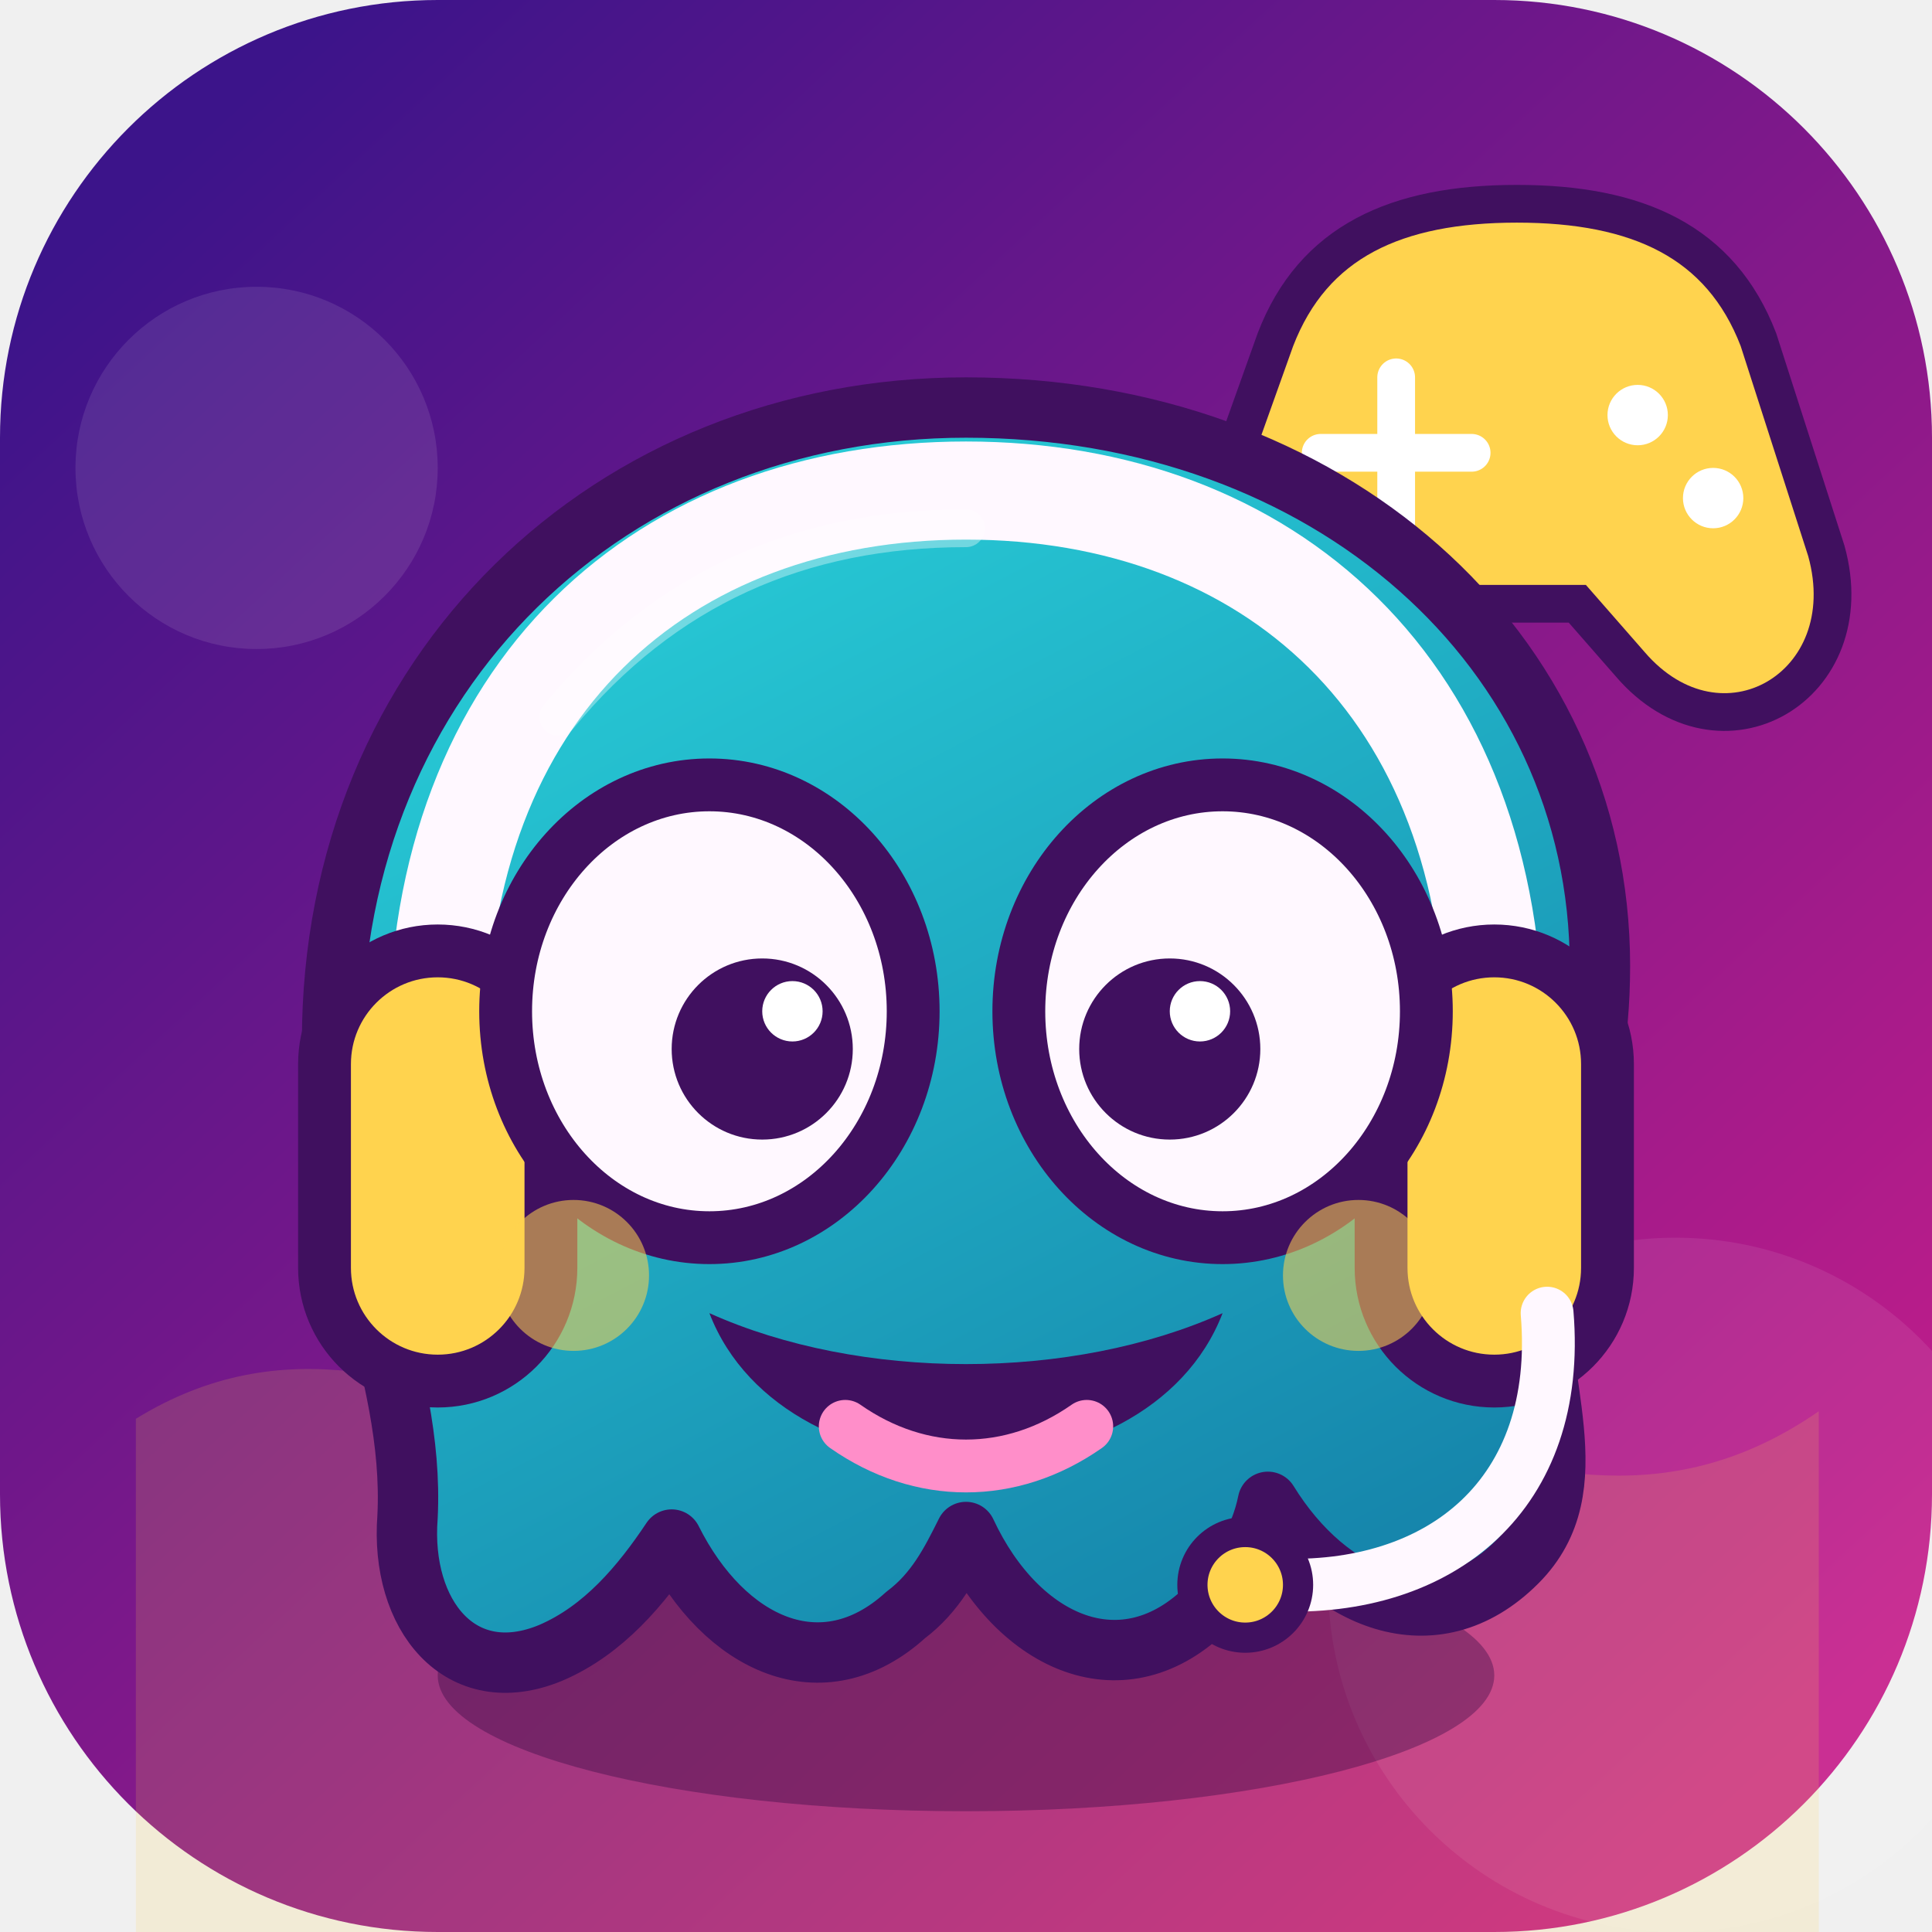
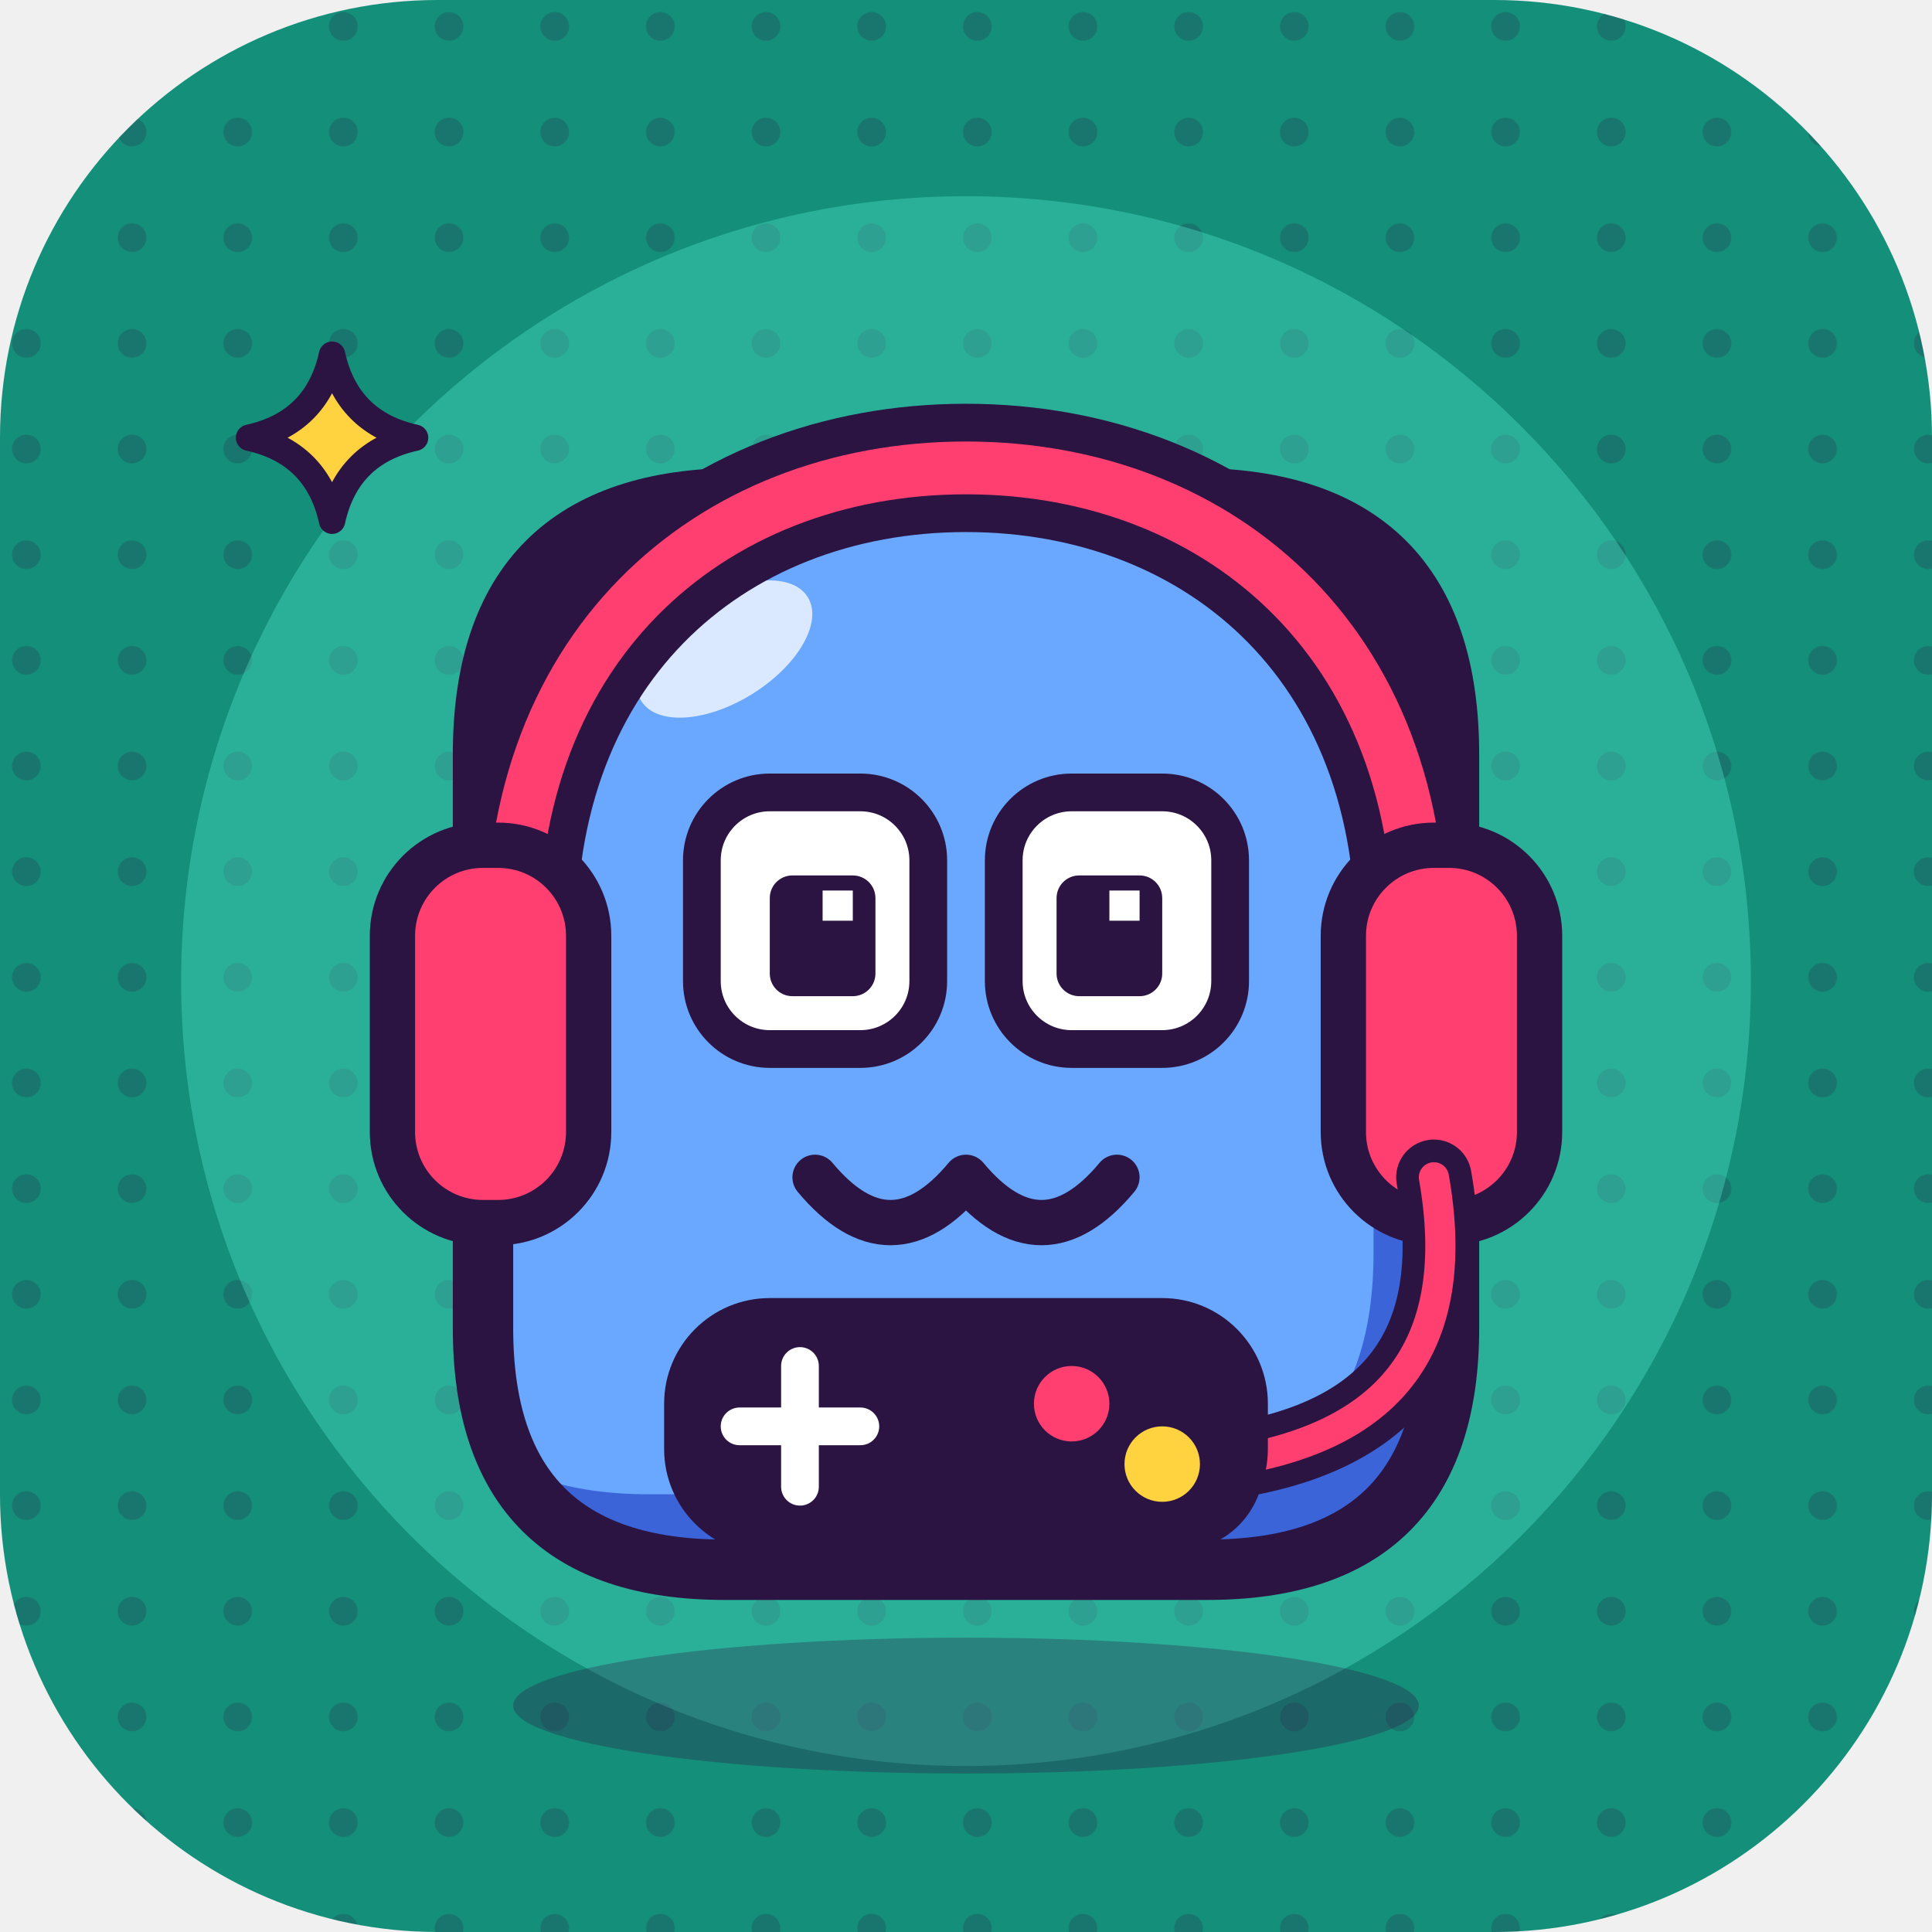
- <svg xmlns="http://www.w3.org/2000/svg" viewBox="0 0 256 256">
+ <svg xmlns="http://www.w3.org/2000/svg" viewBox="0 0 256 256" role="img" aria-label="Mimo player">
  <defs>
-     <linearGradient id="bg" x1="24" y1="20" x2="230" y2="242" gradientUnits="userSpaceOnUse">
-       <stop stop-color="#3c148a" />
-       <stop offset="1" stop-color="#c61d8a" />
-     </linearGradient>
-     <linearGradient id="body" x1="91" y1="70" x2="169" y2="219" gradientUnits="userSpaceOnUse">
-       <stop stop-color="#27c9d5" />
-       <stop offset="1" stop-color="#1583aa" />
-     </linearGradient>
+     <pattern id="dots" width="14" height="14" patternUnits="userSpaceOnUse">
+       <circle cx="3.5" cy="3.5" r="1.9" fill="#2b1442" opacity=".2" />
+     </pattern>
  </defs>
-   <rect width="256" height="256" rx="58" fill="url(#bg)" />
-   <circle cx="34" cy="62" r="24" fill="#fff" opacity=".1" />
-   <circle cx="222" cy="210" r="46" fill="#fff" opacity=".08" />
-   <path d="M18 188c39-24 73 27 112 3 39-25 72 23 111-4v69H18Z" fill="#ffd34e" opacity=".16" />
-   <path d="M169 45c5-13 16-18 32-18s27 5 32 18l9 28c5 18-14 29-26 15l-7-8h-17l-7 8c-12 14-31 3-26-15Z" fill="#ffd34e" stroke="#40105f" stroke-width="5" />
-   <path d="M175 60h20m-10-10v20" stroke="#fff" stroke-width="5" stroke-linecap="round" />
-   <circle cx="217" cy="55" r="4" fill="#fff" />
-   <circle cx="227" cy="66" r="4" fill="#fff" />
-   <ellipse cx="128" cy="222" rx="70" ry="18" fill="#26043d" opacity=".35" />
-   <path d="M128 54c-47 0-84 35-84 84 0 25 11 43 10 63-1 13 7 23 19 18 7-3 12-9 16-15 7 14 20 20 31 10 4-3 6-7 8-11 7 15 21 21 32 10 4-4 7-9 8-14 8 13 22 19 33 8 10-10 2-24 3-39 1-10 8-20 8-40 0-42-36-74-84-74Z" fill="url(#body)" stroke="#40105f" stroke-width="8" stroke-linejoin="round" />
-   <path d="M58 138C58 91 88 65 128 65s70 26 70 73" fill="none" stroke="#fff8ff" stroke-width="13" stroke-linecap="round" />
-   <rect x="43" y="126" width="30" height="57" rx="15" fill="#ffd34e" stroke="#40105f" stroke-width="7" />
-   <rect x="183" y="126" width="30" height="57" rx="15" fill="#ffd34e" stroke="#40105f" stroke-width="7" />
-   <path d="M205 174c2 24-14 37-36 36" fill="none" stroke="#fff8ff" stroke-width="7" stroke-linecap="round" />
-   <circle cx="165" cy="210" r="7" fill="#ffd34e" stroke="#40105f" stroke-width="4" />
-   <ellipse cx="94" cy="134" rx="27" ry="30" fill="#fff8ff" stroke="#40105f" stroke-width="7" />
-   <ellipse cx="162" cy="134" rx="27" ry="30" fill="#fff8ff" stroke="#40105f" stroke-width="7" />
-   <circle cx="101" cy="139" r="12" fill="#40105f" />
-   <circle cx="155" cy="139" r="12" fill="#40105f" />
-   <circle cx="105" cy="134" r="4" fill="#fff" />
-   <circle cx="159" cy="134" r="4" fill="#fff" />
-   <circle cx="76" cy="169" r="10" fill="#ffd34e" opacity=".55" />
-   <circle cx="180" cy="169" r="10" fill="#ffd34e" opacity=".55" />
-   <path d="M94 174c10 26 58 26 68 0-20 9-48 9-68 0Z" fill="#40105f" />
-   <path d="M112 189c10 7 22 7 32 0" fill="none" stroke="#ff8ec9" stroke-width="7" stroke-linecap="round" />
-   <path d="M74 95c14-17 32-25 54-25" fill="none" stroke="#fff" stroke-width="5" stroke-linecap="round" opacity=".35" />
+   <rect width="256" height="256" rx="58" fill="#148f79" />
+   <rect width="256" height="256" rx="58" fill="url(#dots)" />
+   <circle cx="128" cy="130" r="104" fill="#52efd0" opacity=".35" />
+   <path d="M44 47Q45.98 56.02 55 58Q45.98 59.98 44 69Q42.02 59.98 33 58Q42.02 56.02 44 47Z" fill="#ffd23f" stroke="#2b1442" stroke-width="3.5" stroke-linejoin="round" />
+   <ellipse cx="128" cy="226" rx="60" ry="9" fill="#2b1442" opacity=".3" />
+   <clipPath id="shape">
+     <path d="M98 66H158Q192 66 192 100V176Q192 208 160 208H96Q64 208 64 176V100Q64 66 98 66Z" />
+   </clipPath>
+   <path d="M98 66H158Q192 66 192 100V176Q192 208 160 208H96Q64 208 64 176V100Q64 66 98 66Z" fill="#3a64d8" />
+   <g clip-path="url(#shape)">
+     <path d="M98 66H158Q192 66 192 100V176Q192 208 160 208H96Q64 208 64 176V100Q64 66 98 66Z" fill="#6aa8ff" transform="translate(-10 -10)" />
+   </g>
+   <path d="M98 66H158Q192 66 192 100V176Q192 208 160 208H96Q64 208 64 176V100Q64 66 98 66Z" fill="none" stroke="#2b1442" stroke-width="8" stroke-linejoin="round" />
+   <ellipse cx="96" cy="86" rx="13" ry="7" fill="#fff" opacity=".75" transform="rotate(-32 96 86)" />
+   <rect x="93" y="105" width="30" height="34" rx="9" fill="#fff" stroke="#2b1442" stroke-width="5" />
+   <rect x="133" y="105" width="30" height="34" rx="9" fill="#fff" stroke="#2b1442" stroke-width="5" />
+   <rect x="102" y="116" width="14" height="16" rx="3" fill="#2b1442" />
+   <rect x="140" y="116" width="14" height="16" rx="3" fill="#2b1442" />
+   <rect x="109" y="118" width="4" height="4" fill="#fff" />
+   <rect x="147" y="118" width="4" height="4" fill="#fff" />
+   <path d="M108 156Q118 168 128 156Q138 168 148 156" fill="none" stroke="#2b1442" stroke-width="6" stroke-linecap="round" stroke-linejoin="round" />
+   <path d="M68 128C66 86 94 62 128 62C162 62 190 86 188 128" fill="none" stroke="#2b1442" stroke-width="17" stroke-linecap="round" />
+   <path d="M68 128C66 86 94 62 128 62C162 62 190 86 188 128" fill="none" stroke="#ff3f6f" stroke-width="7" stroke-linecap="round" />
+   <rect x="52" y="112" width="26" height="50" rx="12" fill="#ff3f6f" stroke="#2b1442" stroke-width="6" />
+   <rect x="178" y="112" width="26" height="50" rx="12" fill="#ff3f6f" stroke="#2b1442" stroke-width="6" />
+   <path d="M190 156Q196 190 160 194" fill="none" stroke="#2b1442" stroke-width="10" stroke-linecap="round" />
+   <path d="M190 156Q196 190 160 194" fill="none" stroke="#ff3f6f" stroke-width="4" stroke-linecap="round" />
+   <circle cx="156" cy="194" r="9" fill="#ff3f6f" stroke="#2b1442" stroke-width="5" />
+   <rect x="88" y="172" width="80" height="34" rx="14" fill="#2b1442" />
+   <path d="M106 181V197M98 189H114" stroke="#fff" stroke-width="5" stroke-linecap="round" />
+   <circle cx="142" cy="186" r="5" fill="#ff3f6f" />
+   <circle cx="154" cy="194" r="5" fill="#ffd23f" />
</svg>
